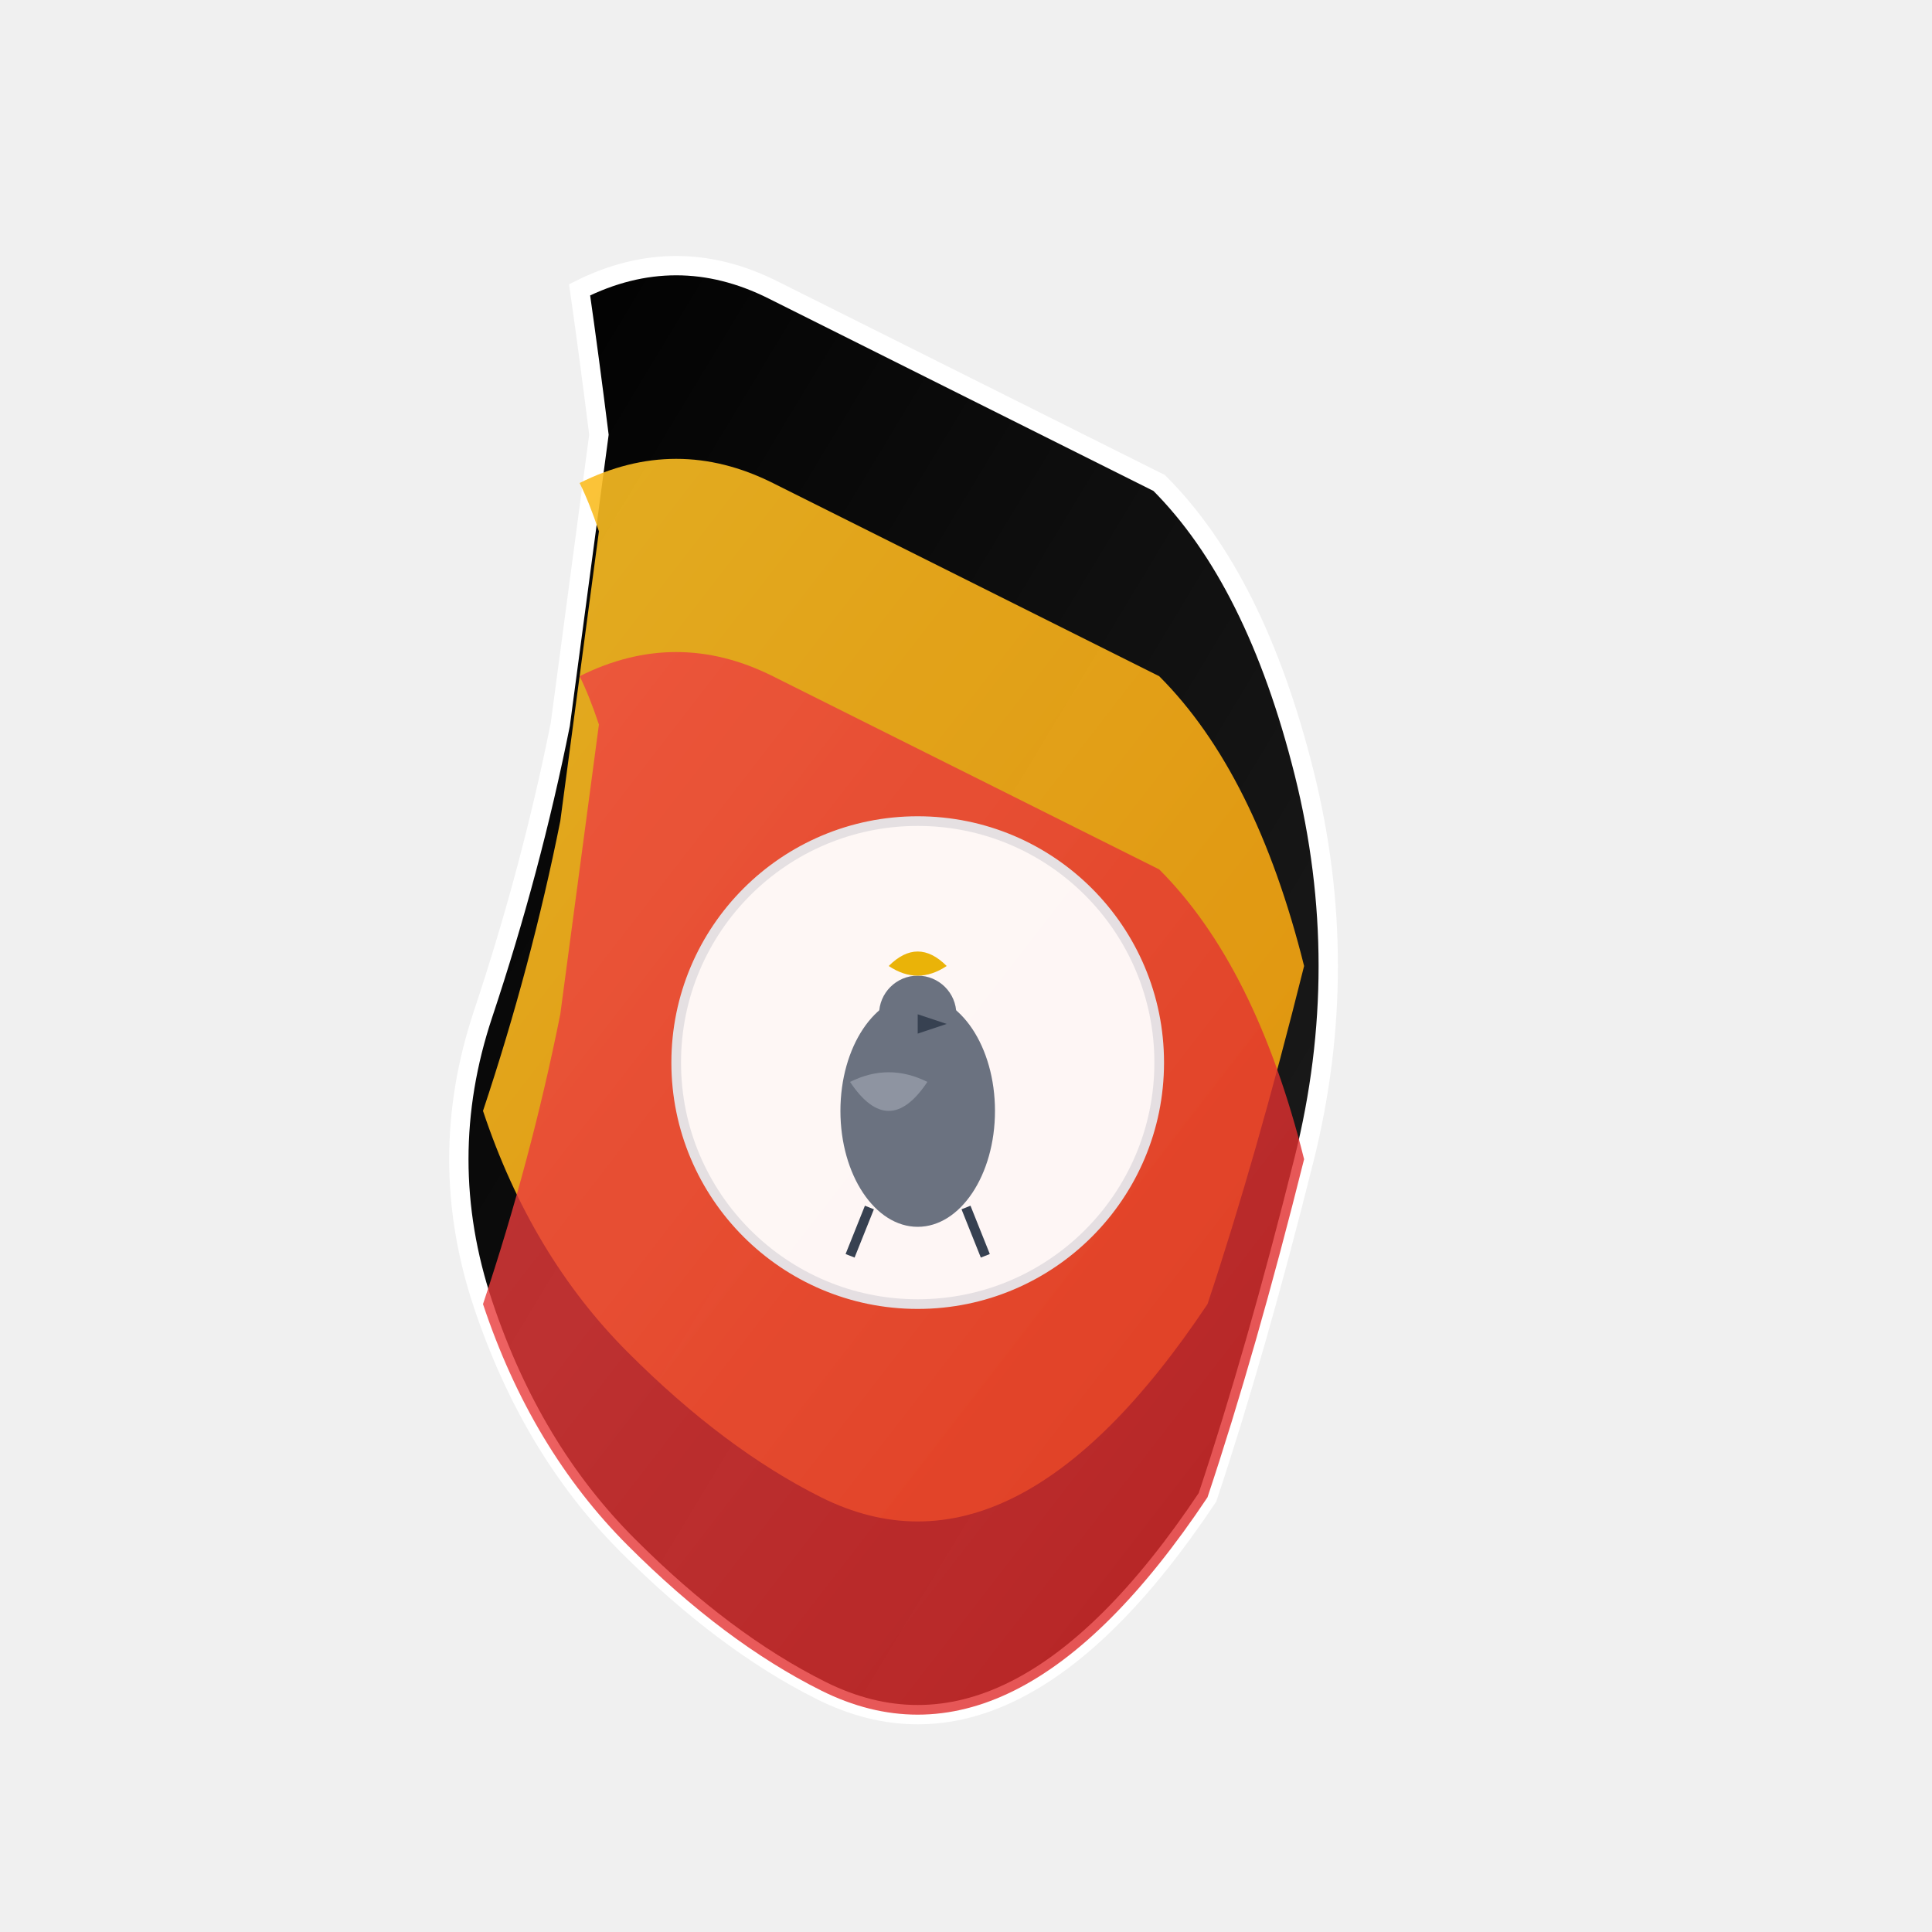
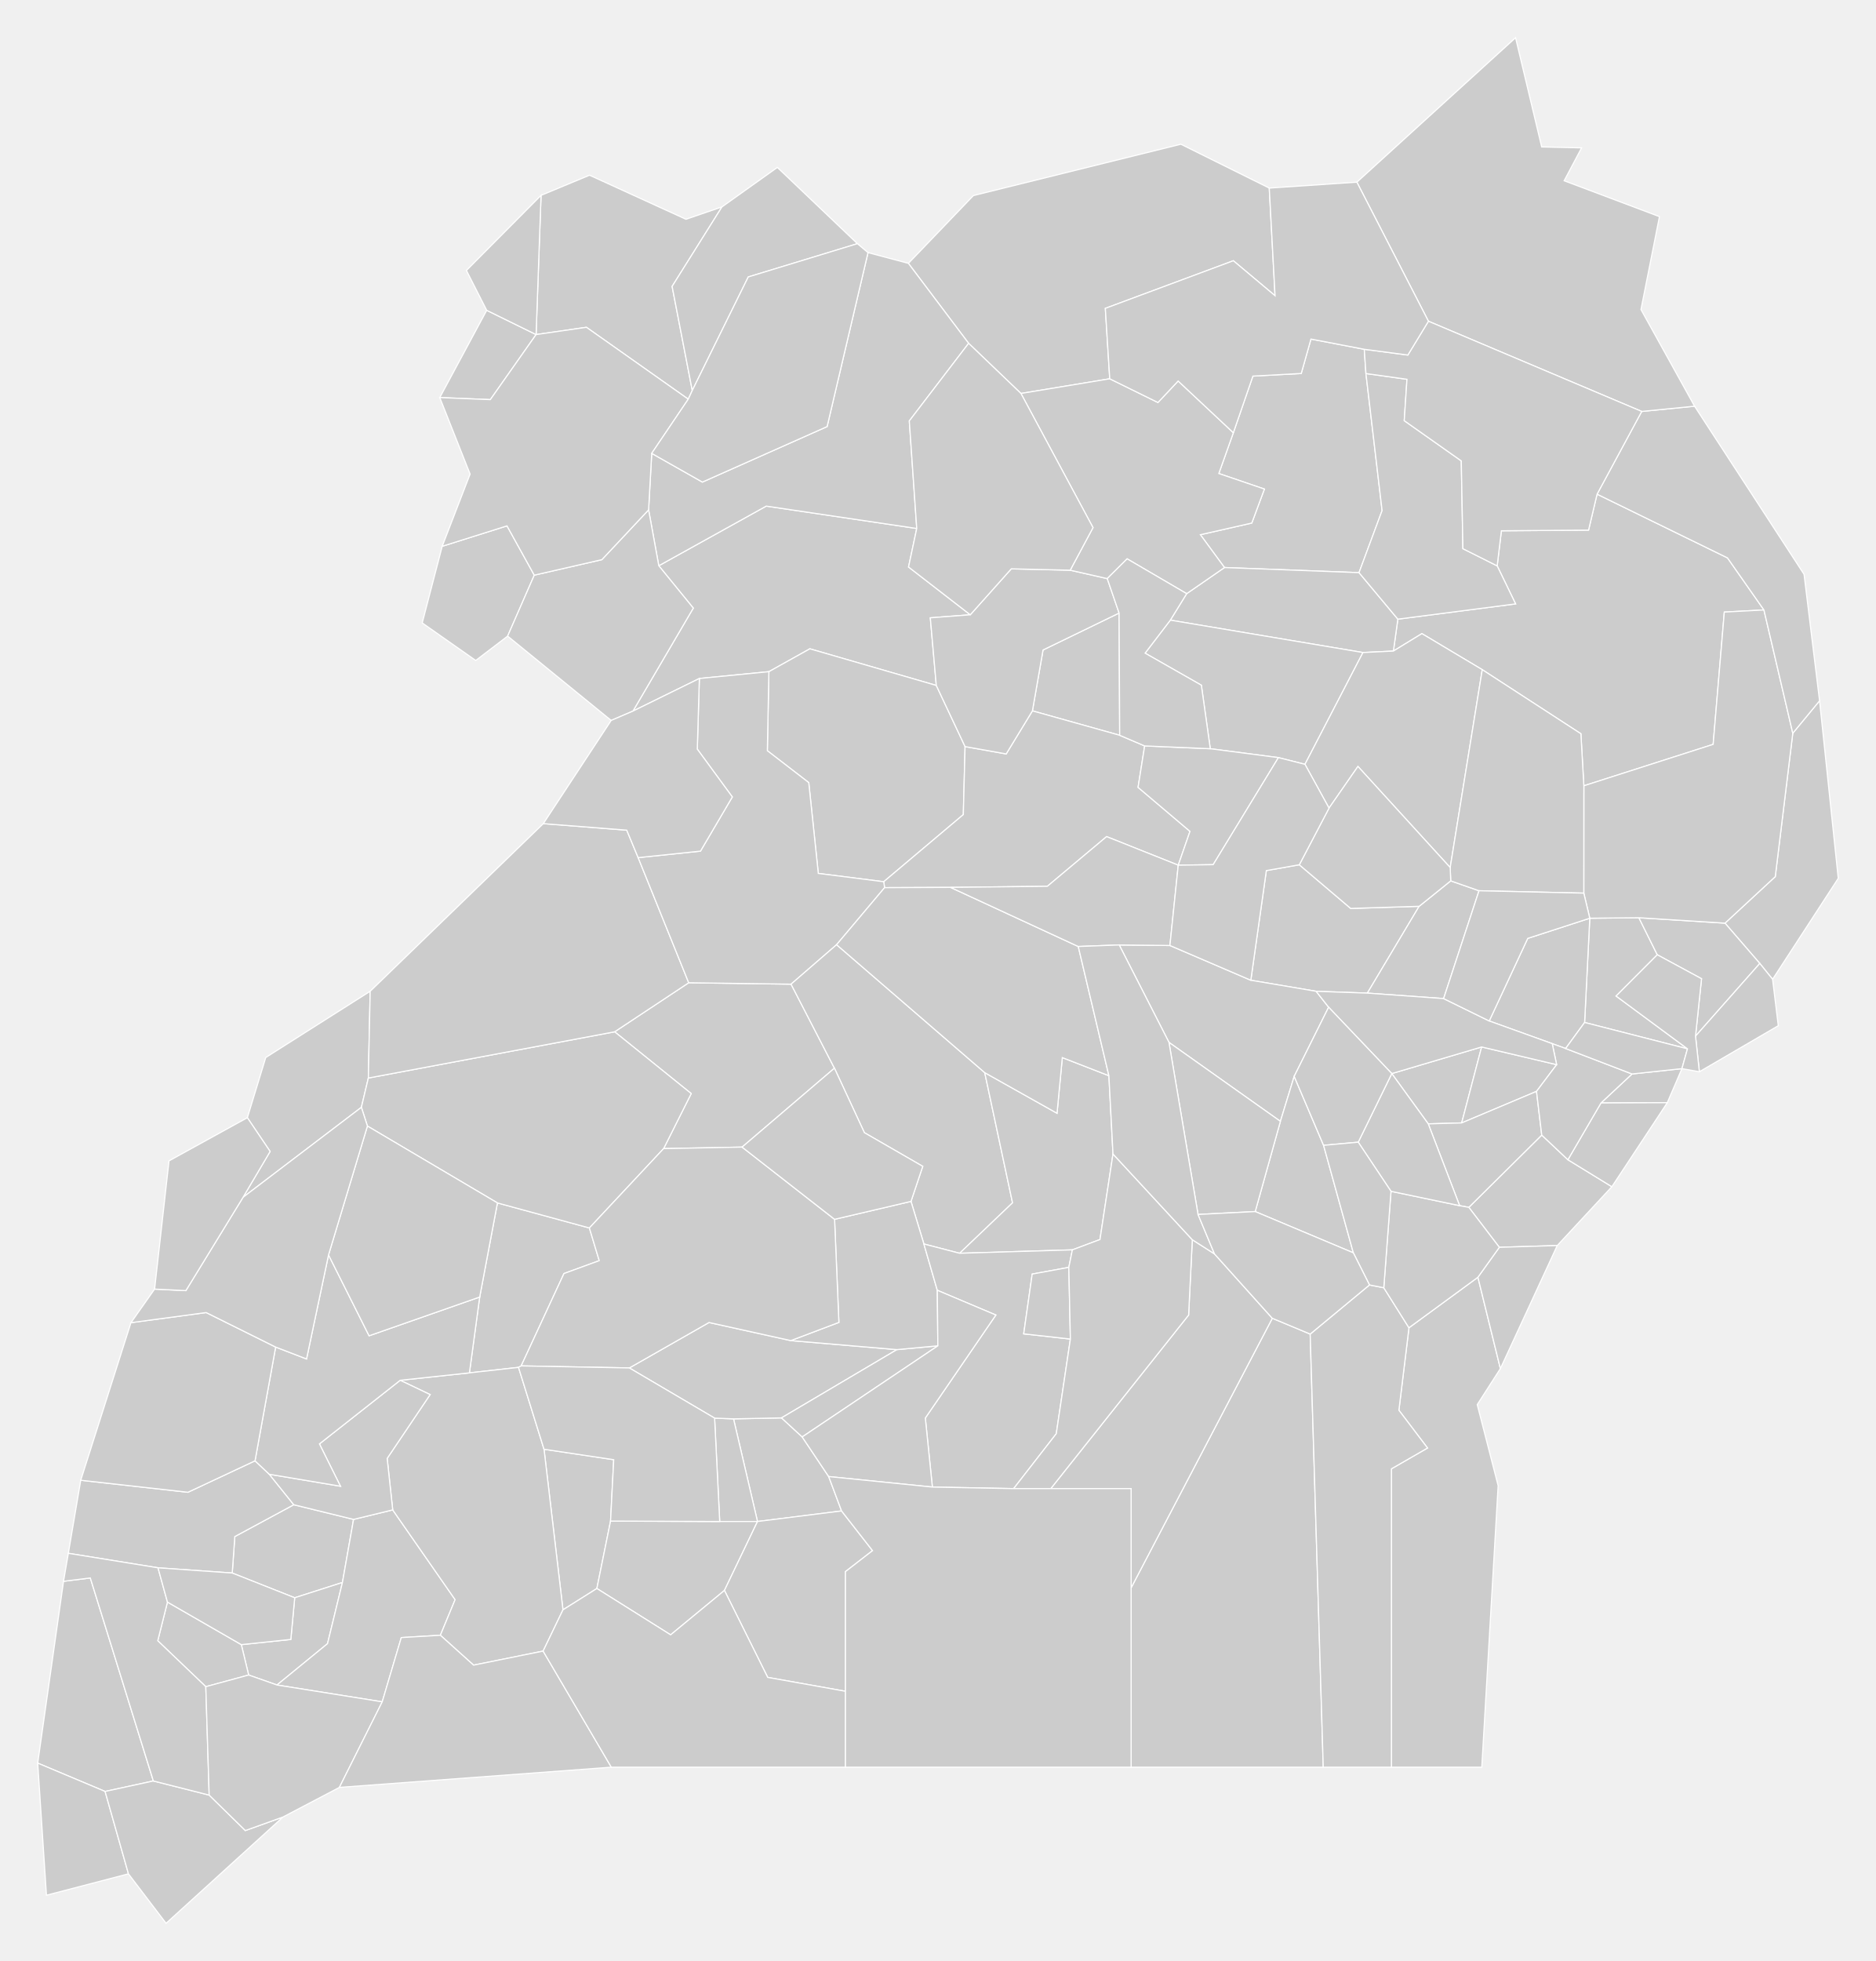
- <svg xmlns="http://www.w3.org/2000/svg" width="200" height="200" viewBox="0 0 200 200">
+ <svg xmlns="http://www.w3.org/2000/svg" xmlns:ns1="http://amcharts.com/ammap" version="1.1" viewBox="-16.253 -16.733 832.506 870.116">
  <defs>
-     <linearGradient id="ugandaBlack" x1="0%" y1="0%" x2="100%" y2="100%">
-       <stop offset="0%" style="stop-color:#000000;stop-opacity:1" />
-       <stop offset="100%" style="stop-color:#1F1F1F;stop-opacity:1" />
-     </linearGradient>
-     <linearGradient id="ugandaYellow" x1="0%" y1="0%" x2="100%" y2="100%">
-       <stop offset="0%" style="stop-color:#FBBF24;stop-opacity:1" />
-       <stop offset="100%" style="stop-color:#F59E0B;stop-opacity:1" />
-     </linearGradient>
-     <linearGradient id="ugandaRed" x1="0%" y1="0%" x2="100%" y2="100%">
-       <stop offset="0%" style="stop-color:#EF4444;stop-opacity:1" />
-       <stop offset="100%" style="stop-color:#DC2626;stop-opacity:1" />
-     </linearGradient>
+     <style type="text/css">
+ 			.land
+ 			{
+ 				fill: #CCCCCC;
+ 				fill-opacity: 1;
+ 				stroke:white;
+ 				stroke-opacity: 1;
+ 				stroke-width:0.5;
+ 			}
+ 		</style>
+     <ns1:ammap projection="mercator" leftLongitude="29.573" topLatitude="4.219" rightLongitude="35.033" bottomLatitude="-1.482" />
  </defs>
-   <path d="M60 30 Q70 25 80 30 Q90 35 100 40 Q110 45 120 50 Q130 60 135 80 Q140 100 135 120 Q130 140 125 155 Q115 170 105 175 Q95 180 85 175 Q75 170 65 160 Q55 150 50 135 Q45 120 50 105 Q55 90 58 75 Q60 60 62 45 Q61 37 60 30 Z" fill="url(#ugandaBlack)" stroke="#FFFFFF" stroke-width="2" />
-   <path d="M60 50 Q70 45 80 50 Q90 55 100 60 Q110 65 120 70 Q130 80 135 100 Q130 120 125 135 Q115 150 105 155 Q95 160 85 155 Q75 150 65 140 Q55 130 50 115 Q55 100 58 85 Q60 70 62 55 Q61 52 60 50 Z" fill="url(#ugandaYellow)" opacity="0.9" />
-   <path d="M60 70 Q70 65 80 70 Q90 75 100 80 Q110 85 120 90 Q130 100 135 120 Q130 140 125 155 Q115 170 105 175 Q95 180 85 175 Q75 170 65 160 Q55 150 50 135 Q55 120 58 105 Q60 90 62 75 Q61 72 60 70 Z" fill="url(#ugandaRed)" opacity="0.8" />
-   <circle cx="95" cy="110" r="25" fill="#FFFFFF" opacity="0.95" stroke="#E5E7EB" stroke-width="1" />
-   <ellipse cx="95" cy="115" rx="8" ry="12" fill="#6B7280" />
-   <circle cx="95" cy="105" r="4" fill="#6B7280" />
-   <path d="M92 100 Q95 97 98 100 Q95 102 92 100" fill="#EAB308" />
-   <path d="M95 105 L98 106 L95 107 Z" fill="#374151" />
-   <line x1="90" y1="125" x2="88" y2="130" stroke="#374151" stroke-width="1" />
-   <line x1="100" y1="125" x2="102" y2="130" stroke="#374151" stroke-width="1" />
-   <path d="M88 112 Q92 110 96 112 Q92 118 88 112" fill="#9CA3AF" opacity="0.7" />
+   <g>
+     <path id="UG-223" title="Bududa" class="land" d="M730.15,457.43L708.01,459.8L694.24,472.65L723.65,472.53L730.15,457.43z" />
+     <path id="UG-329" title="Nwoya" class="land" d="M390.58,217.76L323.78,207.83L276.1,234.29L291.41,253.09L264.63,298.79L294.11,284.32L324.96,281.3L343.14,271.15L399.26,287.41L396.6,257.4L414.33,256.05L386.94,234.85L390.58,217.76z" />
+     <path id="UG-325" title="Buhweju" class="land" d="M140.65,657.44L114.12,650.93L87.95,665.05L86.8,681.23L114.53,692.21L135.71,685.43L140.65,657.44z" />
+     <path id="UG-425" title="Sheema" class="land" d="M106.66,730.92L129.1,712.57L135.71,685.43L114.53,692.21L112.8,710.7L90.84,713.01L94.09,726.49L106.66,730.92z" />
+     <path id="UG-422" title="Mitooma" class="land" d="M90.84,713.01L58.06,694.13L53.75,711.28L75.08,731.67L94.09,726.49L90.84,713.01z" />
+     <path id="UG-424" title="Rubirizi" class="land" d="M96.92,631.44L67.15,645.4L19.58,640.07L14.07,672.48L53.86,678.92L86.8,681.23L87.95,665.05L114.12,650.93L103.27,637.42L96.92,631.44z" />
+     <path id="UG-122" title="Kalungu" class="land" d="M330.56,612.39L309.27,612.83L319.91,658.37L357.22,653.69L351.5,638.43L339.74,620.85L330.56,612.39z" />
+     <path id="UG-118" title="Bukomansimbi" class="land" d="M309.27,612.83L300.87,612.5L303.14,658.37L319.91,658.37L309.27,612.83z" />
+     <path id="UG-116" title="Lyantonde" class="land" d="M254.7,658.18L256.1,630.95L225.17,626.31L233.58,697.57L248.63,688.1L254.7,658.18z" />
+     <path id="UG-124" title="Lwengo" class="land" d="M303.14,658.37L254.7,658.18L248.63,688.1L281.35,708.66L305.24,688.96L319.91,658.37L303.14,658.37z" />
+     <path id="UG-324" title="Amudat" class="land" d="M770.38,417.78L799.52,372.98L791.23,294.2L779.34,308.6L771.57,372.23L749.26,392.88L764.71,410.76L770.38,417.78z" />
+     <path id="UG-328" title="Napak" class="land" d="M766.54,253.91L750.37,230.8L692.49,202.53L688.71,218.48L650.03,218.78L648.16,234.35L656.33,251.22L604.08,257.99L602.1,272.15L614.75,264.41L641.54,280.41L685.31,308.84L686.62,331.93L744.01,313.55L748.96,254.85L766.54,253.91z" />
+     <path id="UG-230" title="Namayingo" class="land" d="M649.58,590.52L639.61,549.99L609.01,572.41L604.54,609L617.25,625.76L601.22,635L601.22,767.39L641.33,767.39L648.59,642.49L639.31,606.51L649.58,590.52z" />
+     <path id="UG-225" title="Bulambuli" class="land" d="M711.04,390.47L689.25,390.69L686.96,436.95L732.61,448.64L700.93,425.22L719.21,406.91L711.04,390.47z" />
+     <path id="UG-228" title="Kween" class="land" d="M749.26,392.88L711.04,390.47L719.21,406.91L738.85,417.54L736.18,443.02L764.71,410.76L749.26,392.88z" />
+     <path id="UG-421" title="Kyegegwa" class="land" d="M245.3,528.13L204.5,517.02L196.62,558.77L192.06,592.42L213.85,589.98L215.03,589.33L234.02,548.35L249.68,542.63L245.3,528.13z" />
+     <path id="UG-423" title="Ntoroko" class="land" d="M147.21,461.6L148.03,423.1L101.68,452.5L93.52,479.21L103.62,494.18L91.59,514.54L144.12,474.6L147.21,461.6z" />
+     <path id="UG-420" title="Kiryandongo" class="land" d="M399.26,287.41L343.14,271.15L324.96,281.3L324.28,316.37L342.65,330.52L346.89,370.81L375.92,374.5L411.25,344.71L412.03,314.54L399.26,287.41z" />
+     <path id="UG-322" title="Agago" class="land" d="M589.18,138.25L565.52,133.71L561.21,148.98L539.75,150.15L531.08,175.27L524.63,193.37L544.86,200.27L539.26,215.35L516.45,220.52L527.14,235.09L586.85,237.36L597.09,209.81L589.92,149.01L589.18,138.25z" />
+     <path id="UG-330" title="Otuke" class="land" d="M586.85,237.36L527.14,235.09L510.36,246.68L503.11,258.43L588.6,272.8L602.1,272.15L604.08,257.99L586.85,237.36z" />
+     <path id="UG-323" title="Alebtong" class="land" d="M588.6,272.8L503.11,258.43L491.91,273.08L516.88,287.3L520.84,315.48L551.08,319.43L562.86,322.4L588.6,272.8z" />
+     <path id="UG-326" title="Kole" class="land" d="M480.64,309.52L480.38,255.28L446.62,271.67L441.91,298.68L480.64,309.52z" />
+     <path id="UG-302" title="Apac" class="land" d="M480.64,309.52L441.91,298.68L430.27,317.79L412.03,314.54L411.25,344.71L375.92,374.5L376.31,377.13L405.56,377.01L448.53,376.53L474.83,354.48L506.63,367.16L511.84,352.15L488.8,332.63L491.72,314.24L480.64,309.52z" />
+     <path id="UG-327" title="Lamwo" class="land" d="M547.02,66.72L507.79,47.26L415.71,70.05L386.87,100.12L413.6,135.6L436.82,157.85L476.23,151.34L474.27,120.09L531.08,98.96L549.59,114.49L547.02,66.72z" />
+     <path id="UG-123" title="Kyankwanzi" class="land" d="M334.8,419.95L289.38,419.32L256.51,441.09L290.49,468.5L278.24,492.92L313.07,492.25L354.05,457.23L334.8,419.95z" />
+     <path id="UG-319" title="Amuru" class="land" d="M386.87,100.12L368.95,95.35L350.8,172.54L295.45,197.17L272.96,184.43L271.58,209.49L276.1,234.29L323.78,207.83L390.58,217.76L387.28,170.03L413.6,135.6L386.87,100.12z" />
+     <path id="UG-121" title="Gomba" class="land" d="M334.68,578.1L298.39,570.07L263.03,590.24L300.87,612.5L309.27,612.83L330.56,612.39L381.77,582.11L334.68,578.1z" />
+     <path id="UG-119" title="Butambala" class="land" d="M339.74,620.85L399.95,580.42L381.77,582.11L330.56,612.39L339.74,620.85z" />
+     <path id="UG-120" title="Buvuma" class="land" d="M565.18,575.21L548.37,568.2L485.71,687.8L485.71,767.39L570.98,767.39L565.18,575.21z" />
+     <path id="UG-117" title="Buikwe" class="land" d="M522.71,539.64L512.86,533.34L511.23,566.77L450.05,643.78L485.71,643.78L485.71,687.8L548.37,568.2L522.71,539.64z" />
+     <path id="UG-232" title="Serere" class="land" d="M613.53,385.4L583.16,386.35L560.35,366.97L545.72,369.55L538.83,418.21L567.83,423.12L590.55,423.92L613.53,385.4z" />
+     <path id="UG-227" title="Kibuku" class="land" d="M632.41,481.52L641.26,447.81L601.39,459.62L617.58,481.94L632.41,481.52z" />
+     <path id="UG-217" title="Budaka" class="land" d="M674.55,455.67L641.26,447.81L632.41,481.52L665.62,467.52L674.55,455.67z" />
+     <path id="UG-226" title="Buyende" class="land" d="M502.93,402.79L480.43,402.55L502.51,445.78L551.96,480.82L558.08,460.86L573.36,430.18L567.83,423.12L538.83,418.21L502.93,402.79z" />
+     <path id="UG-229" title="Luuka" class="land" d="M571.12,491.46L558.08,460.86L551.96,480.82L540.78,520.85L584.33,539.16L571.12,491.46z" />
+     <path id="UG-224" title="Bukedea" class="land" d="M686.96,436.95L689.25,390.69L661.72,399.64L644.63,436.28L672.58,446.34L678.53,448.5L686.96,436.95z" />
+     <path id="UG-231" title="Ngora" class="land" d="M640.1,378.5L627.54,374.11L613.53,385.4L590.55,423.92L624.39,426.35L640.1,378.5z" />
+     <path id="UG-331" title="Zombo" class="land" d="M220.85,238.47L208.74,216.6L179.99,225.66L171.12,259.66L194.86,276.32L209.03,265.51L220.85,238.47z" />
+     <path id="UG-414" title="Kanungu" class="land" d="M51.8,773.5L23.82,683.42L11.94,684.9L0.48,765.58L30.38,778.15L51.8,773.5z" />
+     <path id="UG-408" title="Kisoro" class="land" d="M30.38,778.15L0.48,765.58L4.36,824.2L40.75,814.7L30.38,778.15z" />
+     <path id="UG-404" title="Kabale" class="land" d="M57.45,836.65L109.34,789.48L92.63,795.5L76.58,779.77L51.8,773.5L30.38,778.15L40.75,814.7L57.45,836.65z" />
+     <path id="UG-410" title="Mbarara" class="land" d="M179.17,708.85L185.72,693.05L158.02,653.22L140.65,657.44L135.71,685.43L129.1,712.57L106.66,730.92L153.37,738.39L161.83,709.88L179.17,708.85z" />
+     <path id="UG-412" title="Rukungiri" class="land" d="M53.86,678.92L14.07,672.48L11.94,684.9L23.82,683.42L51.8,773.5L76.58,779.77L75.08,731.67L53.75,711.28L58.06,694.13L53.86,678.92z" />
+     <path id="UG-411" title="Ntungamo" class="land" d="M94.09,726.49L75.08,731.67L76.58,779.77L92.63,795.5L109.34,789.48L134.36,776.35L153.37,738.39L106.66,730.92L94.09,726.49z" />
+     <path id="UG-418" title="Mbarara" class="land" d="M225.17,626.31L213.85,589.98L192.06,592.42L161.34,595.71L174.63,602.06L155.56,630.38L158.02,653.22L185.72,693.05L179.17,708.85L193.91,722.11L224.77,715.87L233.58,697.57L225.17,626.31z" />
+     <path id="UG-417" title="Isingiro" class="land" d="M179.17,708.85L161.83,709.88L153.37,738.39L134.36,776.35L255.04,767.39L224.77,715.87L193.91,722.11L179.17,708.85z" />
+     <path id="UG-416" title="Ibanda" class="land" d="M158.02,653.22L155.56,630.38L174.63,602.06L161.34,595.71L125.5,623.94L134.84,642.72L103.27,637.42L114.12,650.93L140.65,657.44L158.02,653.22z" />
+     <path id="UG-413" title="Kamwenge" class="land" d="M196.62,558.77L147.54,575.97L129.54,540.08L119.78,586.25L106.07,580.97L96.92,631.44L103.27,637.42L134.84,642.72L125.5,623.94L161.34,595.71L192.06,592.42L196.62,558.77z" />
+     <path id="UG-406" title="Kasese" class="land" d="M106.07,580.97L75.24,565.66L41.87,570.15L19.58,640.07L67.15,645.4L96.92,631.44L106.07,580.97z" />
+     <path id="UG-402" title="Bushenyi" class="land" d="M86.8,681.23L53.86,678.92L58.06,694.13L90.84,713.01L112.8,710.7L114.53,692.21L86.8,681.23z" />
+     <path id="UG-105" title="Masaka" class="land" d="M358.94,733.71L358.94,680.61L370.96,671.3L357.22,653.69L319.91,658.37L305.24,688.96L324.44,727.54L358.94,733.71z" />
+     <path id="UG-110" title="Rakai" class="land" d="M305.24,688.96L281.35,708.66L248.63,688.1L233.58,697.57L224.77,715.87L255.04,767.39L358.94,767.39L358.94,733.71L324.44,727.54L305.24,688.96z" />
+     <path id="UG-311" title="Nakapiripirit" class="land" d="M779.34,308.6L766.54,253.91L748.96,254.85L744.01,313.55L686.62,331.93L686.6,379.56L689.25,390.69L711.04,390.47L749.26,392.88L771.57,372.23L779.34,308.6z" />
+     <path id="UG-308" title="Moroto" class="land" d="M791.23,294.2L784.35,238.13L735.75,163.5L712.3,165.83L692.49,202.53L750.37,230.8L766.54,253.91L779.34,308.6L791.23,294.2z" />
+     <path id="UG-317" title="Abim" class="land" d="M648.16,234.35L632.96,226.73L632.23,187.77L606.92,169.92L608.13,151.56L589.92,149.01L597.09,209.81L586.85,237.36L604.08,257.99L656.33,251.22L648.16,234.35z" />
+     <path id="UG-315" title="Kaabong" class="land" d="M656.32,0L585.9,64.1L617.65,125.8L712.3,165.83L735.75,163.5L711.97,120.61L720.17,79.39L677.88,63.47L685.61,48.88L667.91,48.47L656.32,0z" />
+     <path id="UG-216" title="Amuria" class="land" d="M641.54,280.41L614.75,264.41L602.1,272.15L588.6,272.8L562.86,322.4L573.54,341.83L586.37,323.34L627.31,368.21L641.54,280.41z" />
+     <path id="UG-306" title="Kotido" class="land" d="M712.3,165.83L617.65,125.8L608.52,140.8L589.18,138.25L589.92,149.01L608.13,151.56L606.92,169.92L632.23,187.77L632.96,226.73L648.16,234.35L650.03,218.78L688.71,218.48L692.49,202.53L712.3,165.83z" />
+     <path id="UG-207" title="Katakwi" class="land" d="M686.62,331.93L685.31,308.84L641.54,280.41L627.31,368.21L627.54,374.11L640.1,378.5L686.6,379.56L686.62,331.93z" />
+     <path id="UG-212" title="Tororo" class="land" d="M679.54,497.85L667.94,486.91L635.58,518.98L649.12,536.71L674.81,535.93L699.05,509.82L679.54,497.85z" />
+     <path id="UG-214" title="Mayuge" class="land" d="M597.84,554.65L591.49,553.41L565.18,575.21L570.98,767.39L601.22,767.39L601.22,635L617.25,625.76L604.54,609L609.01,572.41L597.84,554.65z" />
+     <path id="UG-219" title="Butaleja" class="land" d="M667.94,486.91L665.62,467.52L632.41,481.52L617.58,481.94L631.5,518.23L635.58,518.98L667.94,486.91z" />
+     <path id="UG-202" title="Busia" class="land" d="M674.81,535.93L649.12,536.71L639.61,549.99L649.58,590.52L674.81,535.93z" />
+     <path id="UG-201" title="Bugiri" class="land" d="M631.5,518.23L601.04,511.86L597.84,554.65L609.01,572.41L639.61,549.99L649.12,536.71L635.58,518.98L631.5,518.23z" />
+     <path id="UG-221" title="Manafwa" class="land" d="M723.65,472.53L694.24,472.65L679.54,497.85L699.05,509.82L723.65,472.53z" />
+     <path id="UG-209" title="Mbale" class="land" d="M678.53,448.5L672.58,446.34L674.55,455.67L665.62,467.52L667.94,486.91L679.54,497.85L694.24,472.65L708.01,459.8L678.53,448.5z" />
+     <path id="UG-215" title="Sironko" class="land" d="M732.61,448.64L686.96,436.95L678.53,448.5L708.01,459.8L730.15,457.43L732.61,448.64z" />
+     <path id="UG-218" title="Bukwa" class="land" d="M770.38,417.78L764.71,410.76L736.18,443.02L737.89,458.81L772.91,438.38L770.38,417.78z" />
+     <path id="UG-206" title="Kapchorwa" class="land" d="M736.18,443.02L738.85,417.54L719.21,406.91L700.93,425.22L732.61,448.64L730.15,457.43L737.89,458.81L736.18,443.02z" />
+     <path id="UG-407" title="Kibale" class="land" d="M256.51,441.09L147.21,461.6L144.12,474.6L146.8,482.91L204.5,517.02L245.3,528.13L278.24,492.92L290.49,468.5L256.51,441.09z" />
+     <path id="UG-415" title="Kyenjojo" class="land" d="M204.5,517.02L146.8,482.91L129.54,540.08L147.54,575.97L196.62,558.77L204.5,517.02z" />
+     <path id="UG-405" title="Kabarole" class="land" d="M146.8,482.91L144.12,474.6L91.59,514.54L66.23,555.93L52.36,555.25L41.87,570.15L75.24,565.66L106.07,580.97L119.78,586.25L129.54,540.08L146.8,482.91z" />
+     <path id="UG-403" title="Hoima" class="land" d="M266.95,363.81L261.88,351.62L224.86,348.72L148.03,423.1L147.21,461.6L256.51,441.09L289.38,419.32L266.95,363.81z" />
+     <path id="UG-401" title="Bundibugyo" class="land" d="M91.59,514.54L103.62,494.18L93.52,479.21L58.75,498.36L52.36,555.25L66.23,555.93L91.59,514.54z" />
+     <path id="UG-321" title="Oyam" class="land" d="M458.68,236.27L432.53,235.66L414.33,256.05L396.6,257.4L399.26,287.41L412.03,314.54L430.27,317.79L441.91,298.68L446.62,271.67L480.38,255.28L475.12,239.99L458.68,236.27z" />
+     <path id="UG-409" title="Masindi" class="land" d="M375.92,374.5L346.89,370.81L342.65,330.52L324.28,316.37L324.96,281.3L294.11,284.32L293.19,315.67L308.73,336.88L294.6,360.92L266.95,363.81L289.38,419.32L334.8,419.95L355.01,402.44L376.31,377.13L375.92,374.5z" />
+     <path id="UG-312" title="Pader" class="land" d="M531.08,175.27L506.58,152.32L497.62,161.86L476.23,151.34L436.82,157.85L468.8,217.37L458.68,236.27L475.12,239.99L483.94,231.23L510.36,246.68L527.14,235.09L516.45,220.52L539.26,215.35L544.86,200.27L524.63,193.37L531.08,175.27z" />
+     <path id="UG-318" title="Dokolo" class="land" d="M551.08,319.43L520.84,315.48L491.72,314.24L488.8,332.63L511.84,352.15L506.63,367.16L522.12,366.93L551.08,319.43z" />
+     <path id="UG-307" title="Lira" class="land" d="M510.36,246.68L483.94,231.23L475.12,239.99L480.38,255.28L480.64,309.52L491.72,314.24L520.84,315.48L516.88,287.3L491.91,273.08L503.11,258.43L510.36,246.68z" />
+     <path id="UG-304" title="Gulu" class="land" d="M436.82,157.85L413.6,135.6L387.28,170.03L390.58,217.76L386.94,234.85L414.33,256.05L432.53,235.66L458.68,236.27L468.8,217.37L436.82,157.85z" />
+     <path id="UG-305" title="Kitgum" class="land" d="M617.65,125.8L585.9,64.1L547.02,66.72L549.59,114.49L531.08,98.96L474.27,120.09L476.23,151.34L497.62,161.86L506.58,152.32L531.08,175.27L539.75,150.15L561.21,148.98L565.52,133.71L589.18,138.25L608.52,140.8L617.65,125.8z" />
+     <path id="UG-115" title="Nakaseke" class="land" d="M420.75,459.21L355.01,402.44L334.8,419.95L354.05,457.23L367.34,485.85L393.24,500.79L388.02,516.34L393.75,535.24L409.61,539.36L433.09,516.97L420.75,459.21z" />
+     <path id="UG-114" title="Mityana" class="land" d="M393.75,535.24L388.02,516.34L354.11,524.29L356.03,570.03L334.68,578.1L381.77,582.11L399.95,580.42L399.7,555.78L393.75,535.24z" />
+     <path id="UG-107" title="Mubende" class="land" d="M354.11,524.29L313.07,492.25L278.24,492.92L245.3,528.13L249.68,542.63L234.02,548.35L215.03,589.33L263.03,590.24L298.39,570.07L334.68,578.1L356.03,570.03L354.11,524.29z" />
+     <path id="UG-104" title="Luweero" class="land" d="M475.85,460.57L455.18,452.53L452.83,477.23L420.75,459.21L433.09,516.97L409.61,539.36L459.64,537.84L471.89,533.26L477.67,495.31L475.85,460.57z" />
+     <path id="UG-113" title="Wakiso" class="land" d="M409.61,539.36L393.75,535.24L399.7,555.78L425.69,566.76L394.38,612.46L397.51,643.09L433.58,643.78L452.5,619.42L458.76,577.42L438.05,575.11L441.81,548.59L458.07,545.61L459.64,537.84L409.61,539.36z" />
+     <path id="UG-109" title="Nakasongola" class="land" d="M405.56,377.01L376.31,377.13L355.01,402.44L420.75,459.21L452.83,477.23L455.18,452.53L475.85,460.57L462.26,403.24L405.56,377.01z" />
+     <path id="UG-103" title="Kiboga" class="land" d="M388.02,516.34L393.24,500.79L367.34,485.85L354.05,457.23L313.07,492.25L354.11,524.29L388.02,516.34z" />
+     <path id="UG-102" title="Kampala" class="land" d="M458.76,577.42L458.07,545.61L441.81,548.59L438.05,575.11L458.76,577.42z" />
+     <path id="UG-320" title="Maracha" class="land" d="M221.65,131.72L199.74,120.95L178.91,159.67L201.34,160.59L221.65,131.72z" />
+     <path id="UG-313" title="Yumbe" class="land" d="M304.13,75.08L288.16,80.56L245.37,61.01L223.85,69.95L221.65,131.72L243.99,128.49L289.18,160.39L290.96,156.54L282.02,110.34L304.13,75.08z" />
+     <path id="UG-309" title="Moyo" class="land" d="M364.24,91.39L328.72,57.55L304.13,75.08L282.02,110.34L290.96,156.54L315.81,106.15L364.24,91.39z" />
+     <path id="UG-310" title="Nebbi" class="land" d="M276.1,234.29L271.58,209.49L250.84,231.59L220.85,238.47L209.03,265.51L254.98,302.93L264.63,298.79L291.41,253.09L276.1,234.29z" />
+     <path id="UG-419" title="Buliisa" class="land" d="M266.95,363.81L294.6,360.92L308.73,336.88L293.19,315.67L294.11,284.32L264.63,298.79L254.98,302.93L224.86,348.72L261.88,351.62L266.95,363.81z" />
+     <path id="UG-316" title="Koboko" class="land" d="M221.65,131.72L223.85,69.95L190.74,103.27L199.74,120.95L221.65,131.72z" />
+     <path id="UG-303" title="Arua" class="land" d="M289.18,160.39L243.99,128.49L221.65,131.72L201.34,160.59L178.91,159.67L192.37,193.62L179.99,225.66L208.74,216.6L220.85,238.47L250.84,231.59L271.58,209.49L272.96,184.43L289.18,160.39z" />
+     <path id="UG-301" title="Adjumani" class="land" d="M368.95,95.35L364.24,91.39L315.81,106.15L290.96,156.54L289.18,160.39L272.96,184.43L295.45,197.17L350.8,172.54L368.95,95.35z" />
+     <path id="UG-106" title="Mpigi" class="land" d="M397.51,643.09L394.38,612.46L425.69,566.76L399.7,555.78L399.95,580.42L339.74,620.85L351.5,638.43L397.51,643.09z" />
+     <path id="UG-111" title="Sembabule" class="land" d="M263.03,590.24L215.03,589.33L213.85,589.98L225.17,626.31L256.1,630.95L254.7,658.18L303.14,658.37L300.87,612.5L263.03,590.24z" />
+     <path id="UG-210" title="Pallisa" class="land" d="M624.39,426.35L590.55,423.92L567.83,423.12L573.36,430.18L601.39,459.62L641.26,447.81L674.55,455.67L672.58,446.34L644.63,436.28L624.39,426.35z" />
+     <path id="UG-108" title="Mukono" class="land" d="M512.86,533.34L477.67,495.31L471.89,533.26L459.64,537.84L458.07,545.61L458.76,577.42L452.5,619.42L433.58,643.78L450.05,643.78L511.23,566.77L512.86,533.34z" />
+     <path id="UG-211" title="Soroti" class="land" d="M627.31,368.21L586.37,323.34L573.54,341.83L560.35,366.97L583.16,386.35L613.53,385.4L627.54,374.11L627.31,368.21z" />
+     <path id="UG-222" title="Namutumba" class="land" d="M617.58,481.94L601.39,459.62L586.5,490.06L601.04,511.86L631.5,518.23L617.58,481.94z" />
+     <path id="UG-220" title="Kaliro" class="land" d="M601.39,459.62L573.36,430.18L558.08,460.86L571.12,491.46L586.5,490.06L601.39,459.62z" />
+     <path id="UG-314" title="Amolatar" class="land" d="M506.63,367.16L474.83,354.48L448.53,376.53L405.56,377.01L462.26,403.24L480.43,402.55L502.93,402.79L506.63,367.16z" />
+     <path id="UG-205" title="Kamuli" class="land" d="M551.96,480.82L502.51,445.78L515.41,522.13L540.78,520.85L551.96,480.82z" />
+     <path id="UG-203" title="Iganga" class="land" d="M601.04,511.86L586.5,490.06L571.12,491.46L584.33,539.16L591.49,553.41L597.84,554.65L601.04,511.86z" />
+     <path id="UG-112" title="Kayunga" class="land" d="M502.51,445.78L480.43,402.55L462.26,403.24L475.85,460.57L477.67,495.31L512.86,533.34L522.71,539.64L515.41,522.13L502.51,445.78z" />
+     <path id="UG-213" title="Kaberamaido" class="land" d="M562.86,322.4L551.08,319.43L522.12,366.93L506.63,367.16L502.93,402.79L538.83,418.21L545.72,369.55L560.35,366.97L573.54,341.83L562.86,322.4z" />
+     <path id="UG-208" title="Kumi" class="land" d="M686.6,379.56L640.1,378.5L624.39,426.35L644.63,436.28L661.72,399.64L689.25,390.69L686.6,379.56z" />
+     <path id="UG-204" title="Jinja" class="land" d="M540.78,520.85L515.41,522.13L522.71,539.64L548.37,568.2L565.18,575.21L591.49,553.41L584.33,539.16L540.78,520.85z" />
+     <path id="UG-101" title="Kalangala" class="land" d="M397.51,643.09L351.5,638.43L357.22,653.69L370.96,671.3L358.94,680.61L358.94,733.71L358.94,767.39L485.71,767.39L485.71,687.8L485.71,643.78L450.05,643.78L433.58,643.78L397.51,643.09z" />
+   </g>
</svg>
